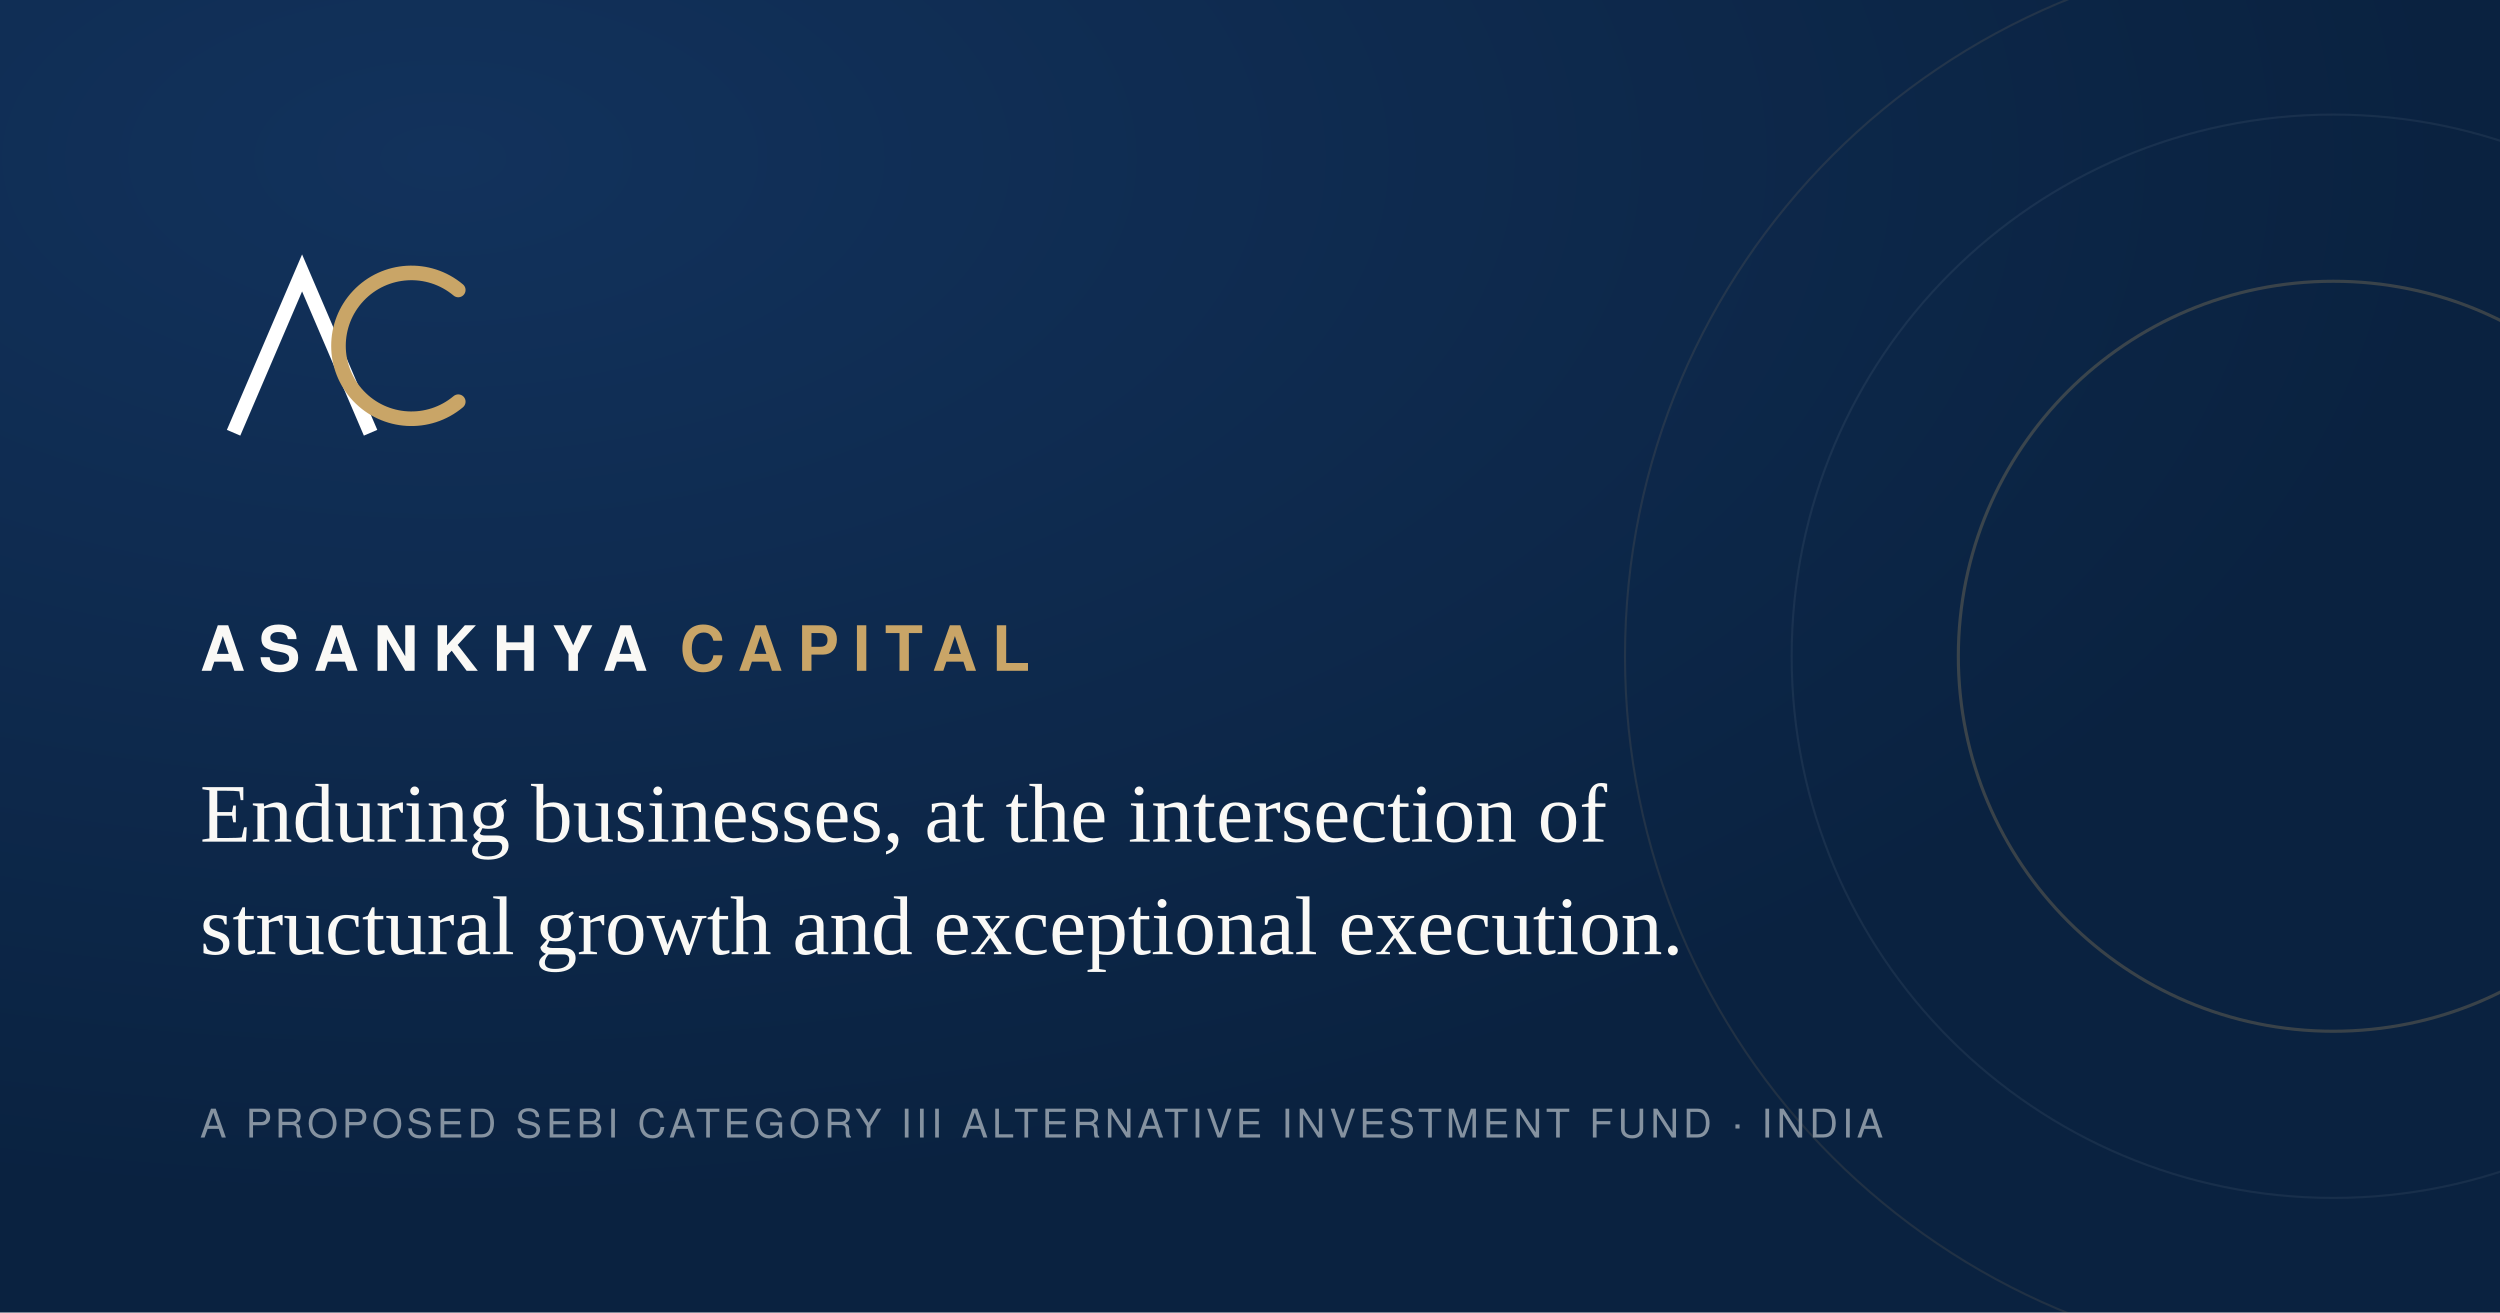
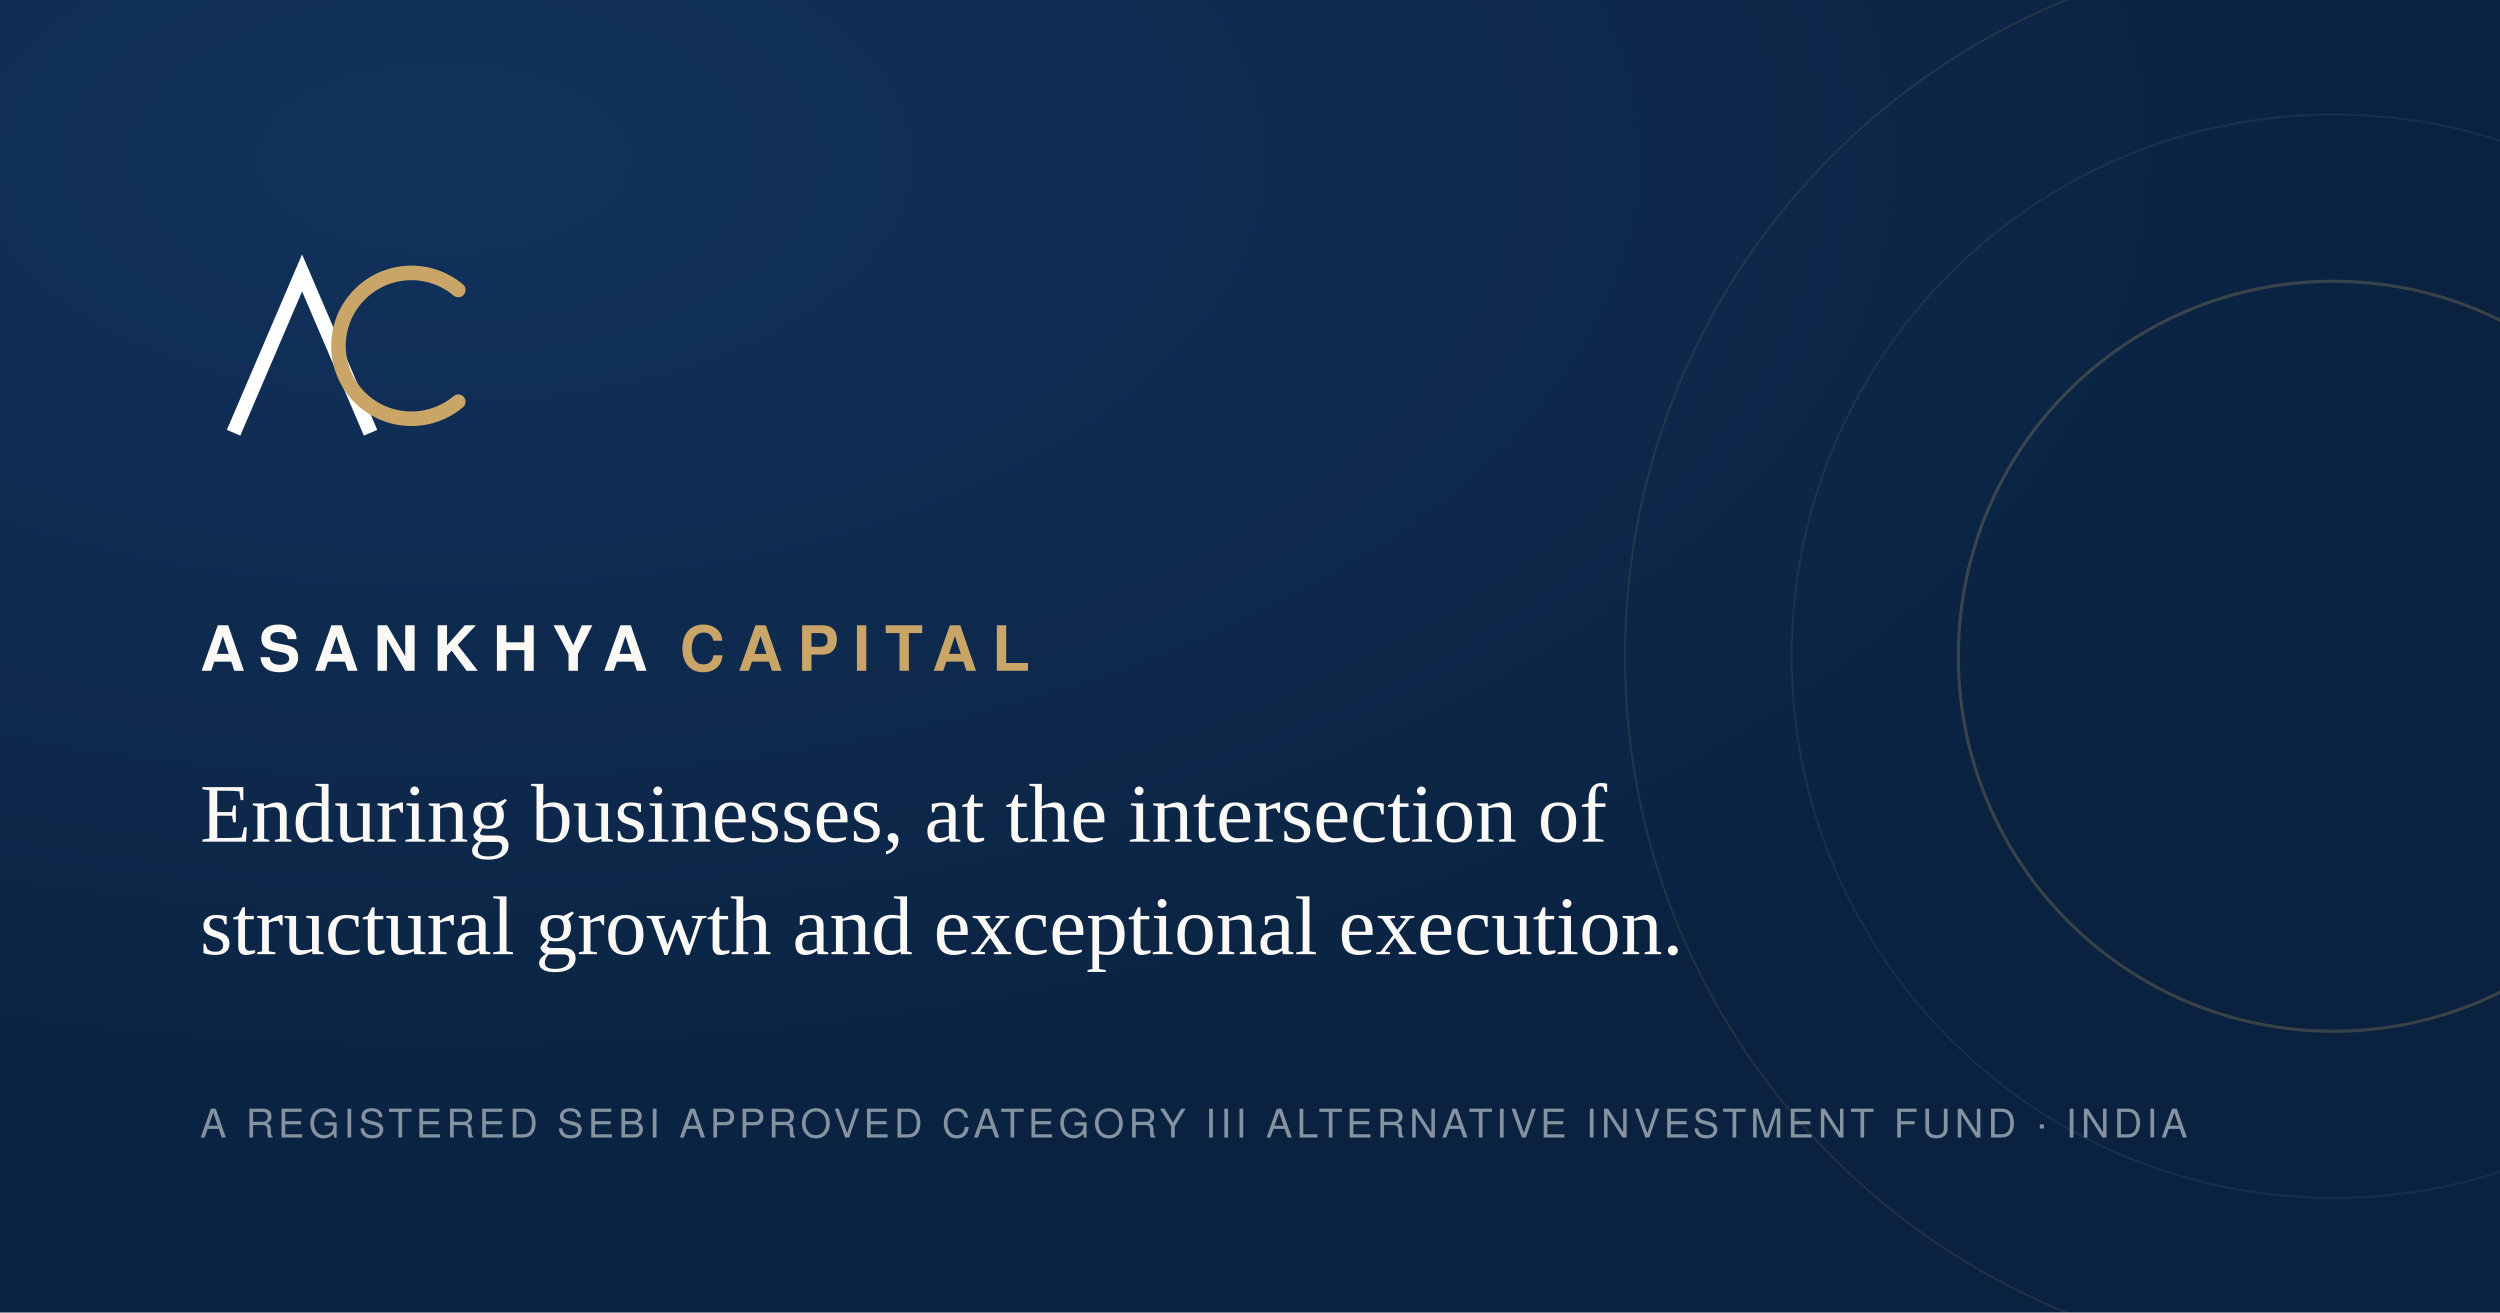
<svg xmlns="http://www.w3.org/2000/svg" viewBox="0 0 1200 630" width="1200" height="630">
  <defs>
    <radialGradient id="glow" cx="18%" cy="12%" r="80%">
      <stop offset="0" stop-color="#12325C" />
      <stop offset="1" stop-color="#0A2240" />
    </radialGradient>
  </defs>
  <rect width="1200" height="630" fill="url(#glow)" />
  <circle cx="1120" cy="315" r="180" fill="none" stroke="rgba(201,165,103,0.25)" stroke-width="1.5" />
  <circle cx="1120" cy="315" r="260" fill="none" stroke="rgba(255,255,255,0.06)" stroke-width="1" />
  <circle cx="1120" cy="315" r="340" fill="none" stroke="rgba(201,165,103,0.12)" stroke-width="1" />
  <g transform="translate(96,96) scale(0.7)">
    <path d="M25,155 L70,50 L115,155" fill="none" stroke="#FFFFFF" stroke-width="10" stroke-linecap="square" stroke-linejoin="miter" />
    <path d="M177.1,61.7 A50,50 0 1 0 177.1,138.3" fill="none" stroke="#C9A567" stroke-width="10" stroke-linecap="round" />
  </g>
  <text x="96" y="322" font-family="'Segoe UI', Helvetica, Arial, sans-serif" font-size="30" font-weight="600" letter-spacing="7" fill="#FAF9F6">ASANKHYA <tspan fill="#C9A567">CAPITAL</tspan>
  </text>
  <text x="96" y="404" font-family="Georgia, 'Times New Roman', serif" font-size="40" fill="#FAF9F6">Enduring businesses, at the intersection of</text>
  <text x="96" y="458" font-family="Georgia, 'Times New Roman', serif" font-size="40" fill="#FAF9F6">structural growth and exceptional execution.</text>
-   <text x="96" y="546" font-family="'Segoe UI', Helvetica, Arial, sans-serif" font-size="19" letter-spacing="2" fill="#8592A0">A PROPOSED SEBI CATEGORY III ALTERNATIVE INVESTMENT FUND · INDIA</text>
+   <text x="96" y="546" font-family="'Segoe UI', Helvetica, Arial, sans-serif" font-size="19" letter-spacing="2" fill="#8592A0">A REGISTERED SEBI APPROVED CATEGORY III ALTERNATIVE INVESTMENT FUND · INDIA</text>
</svg>
